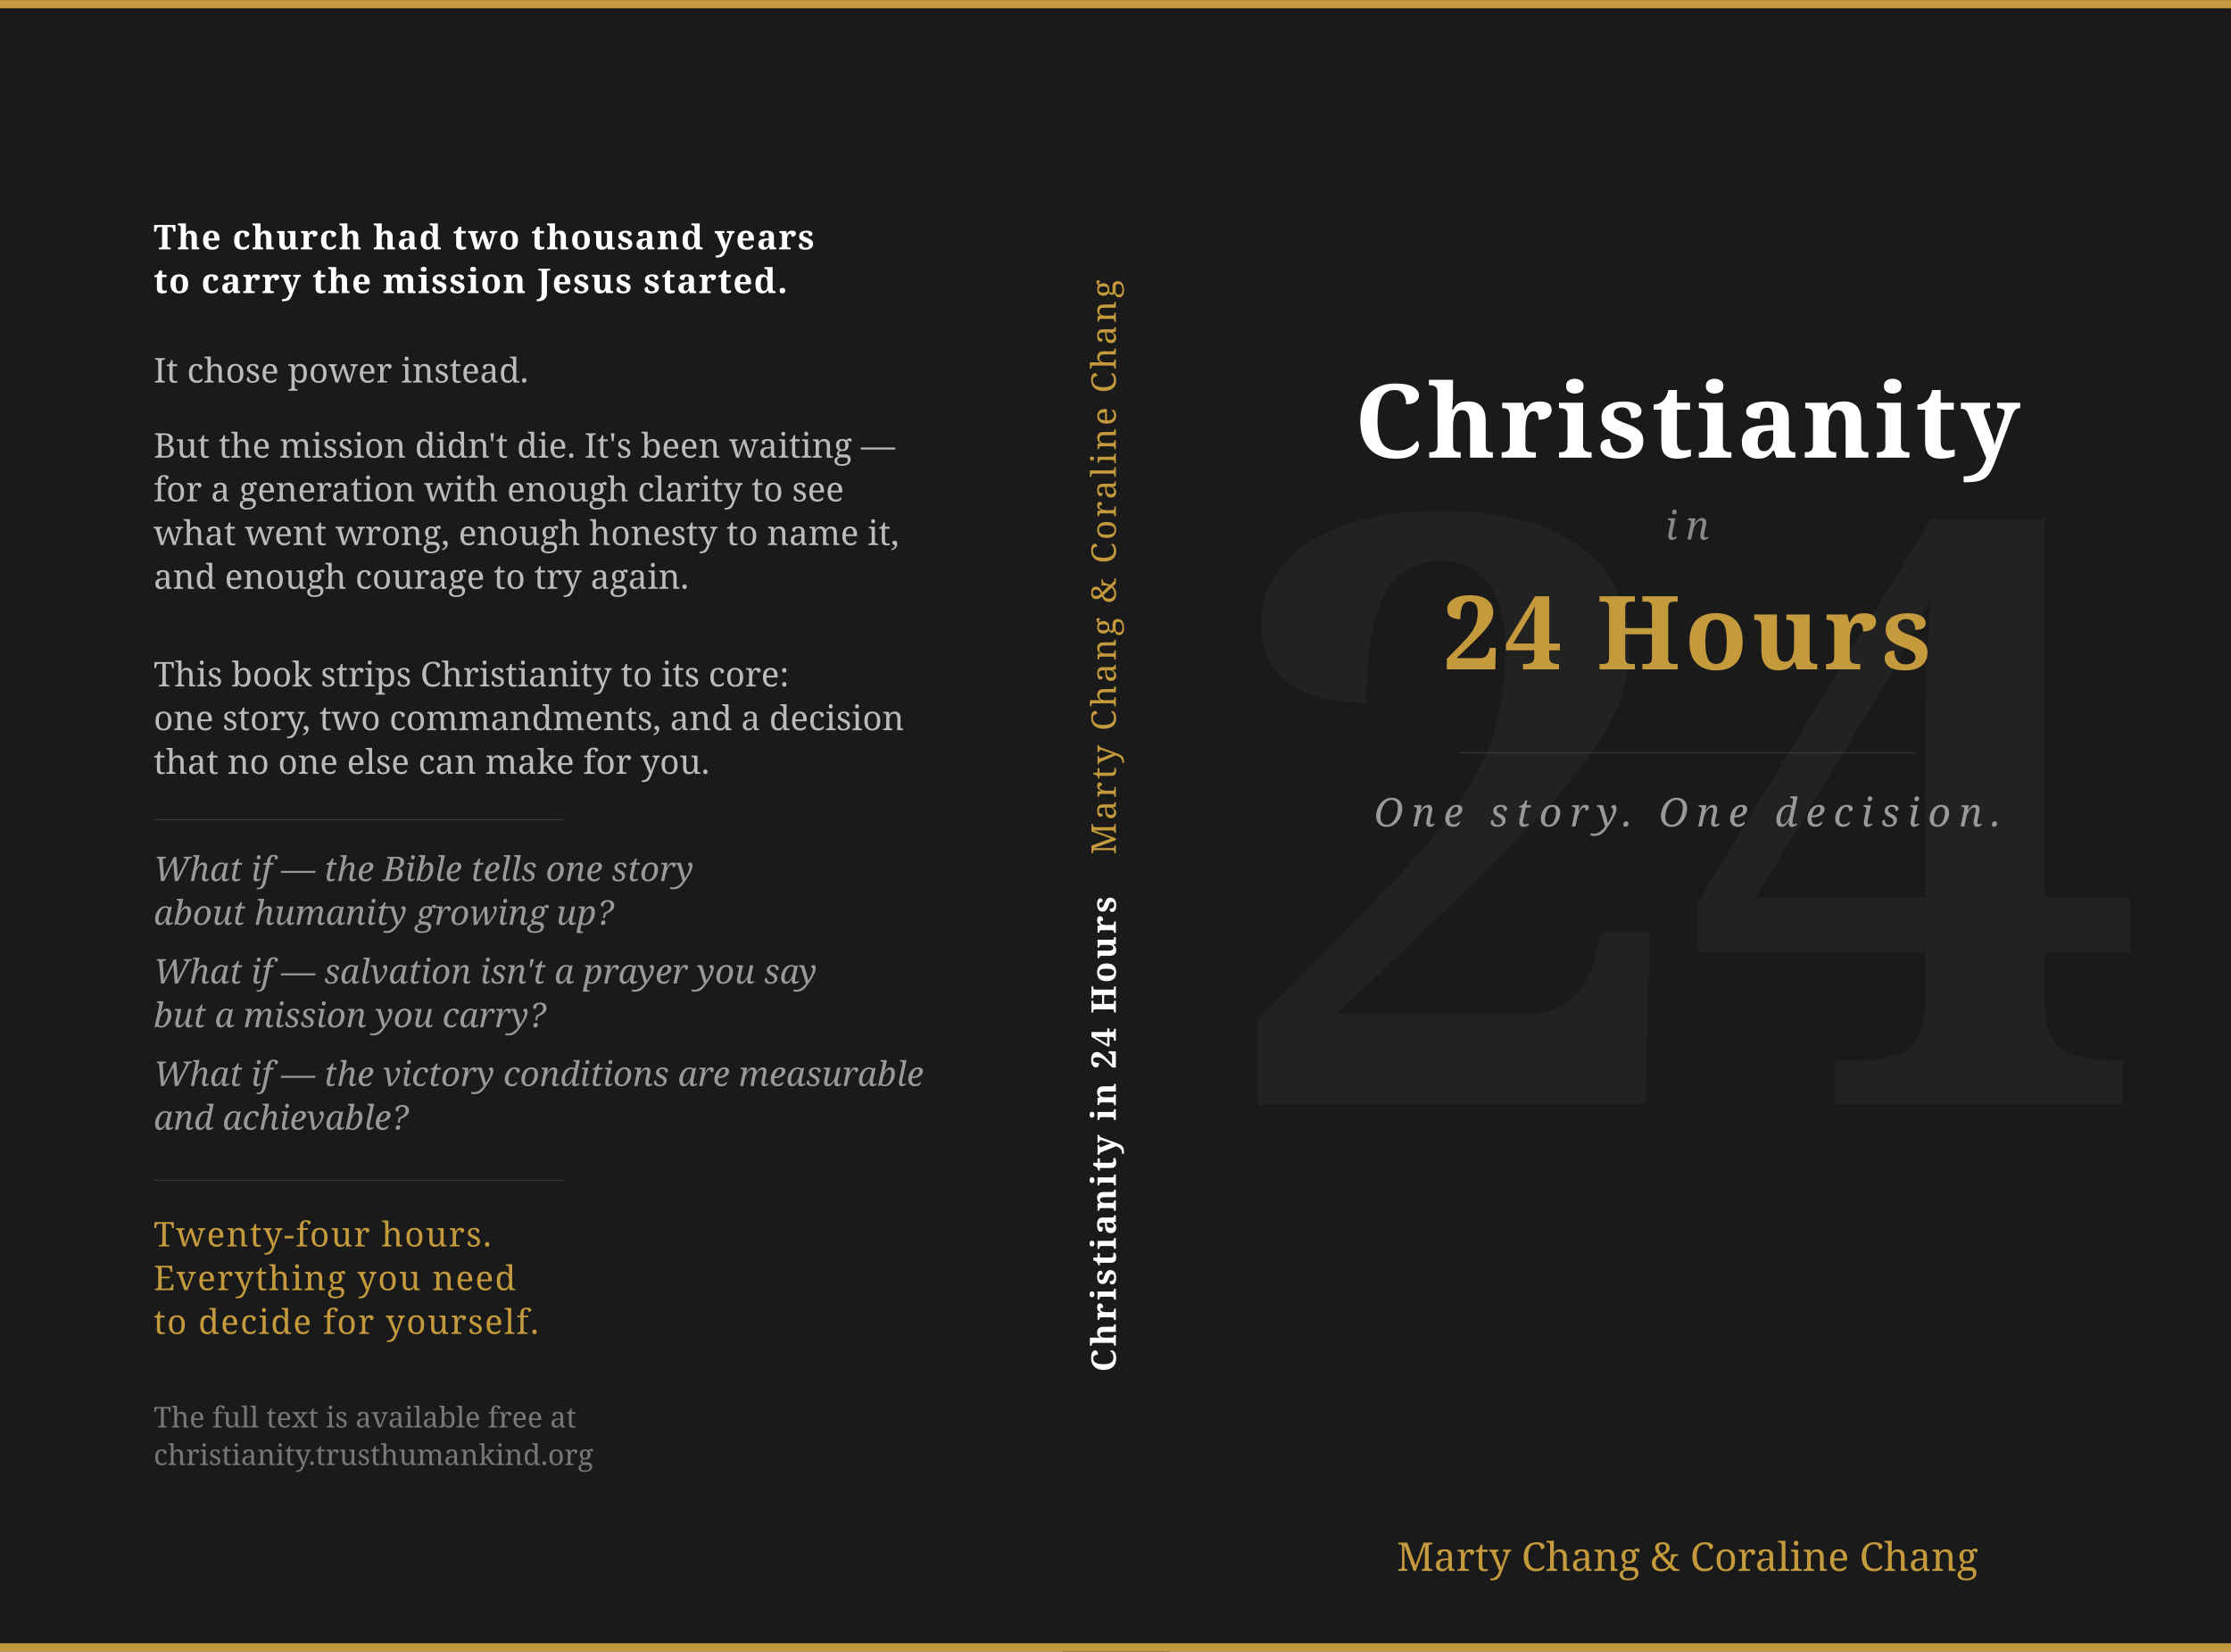
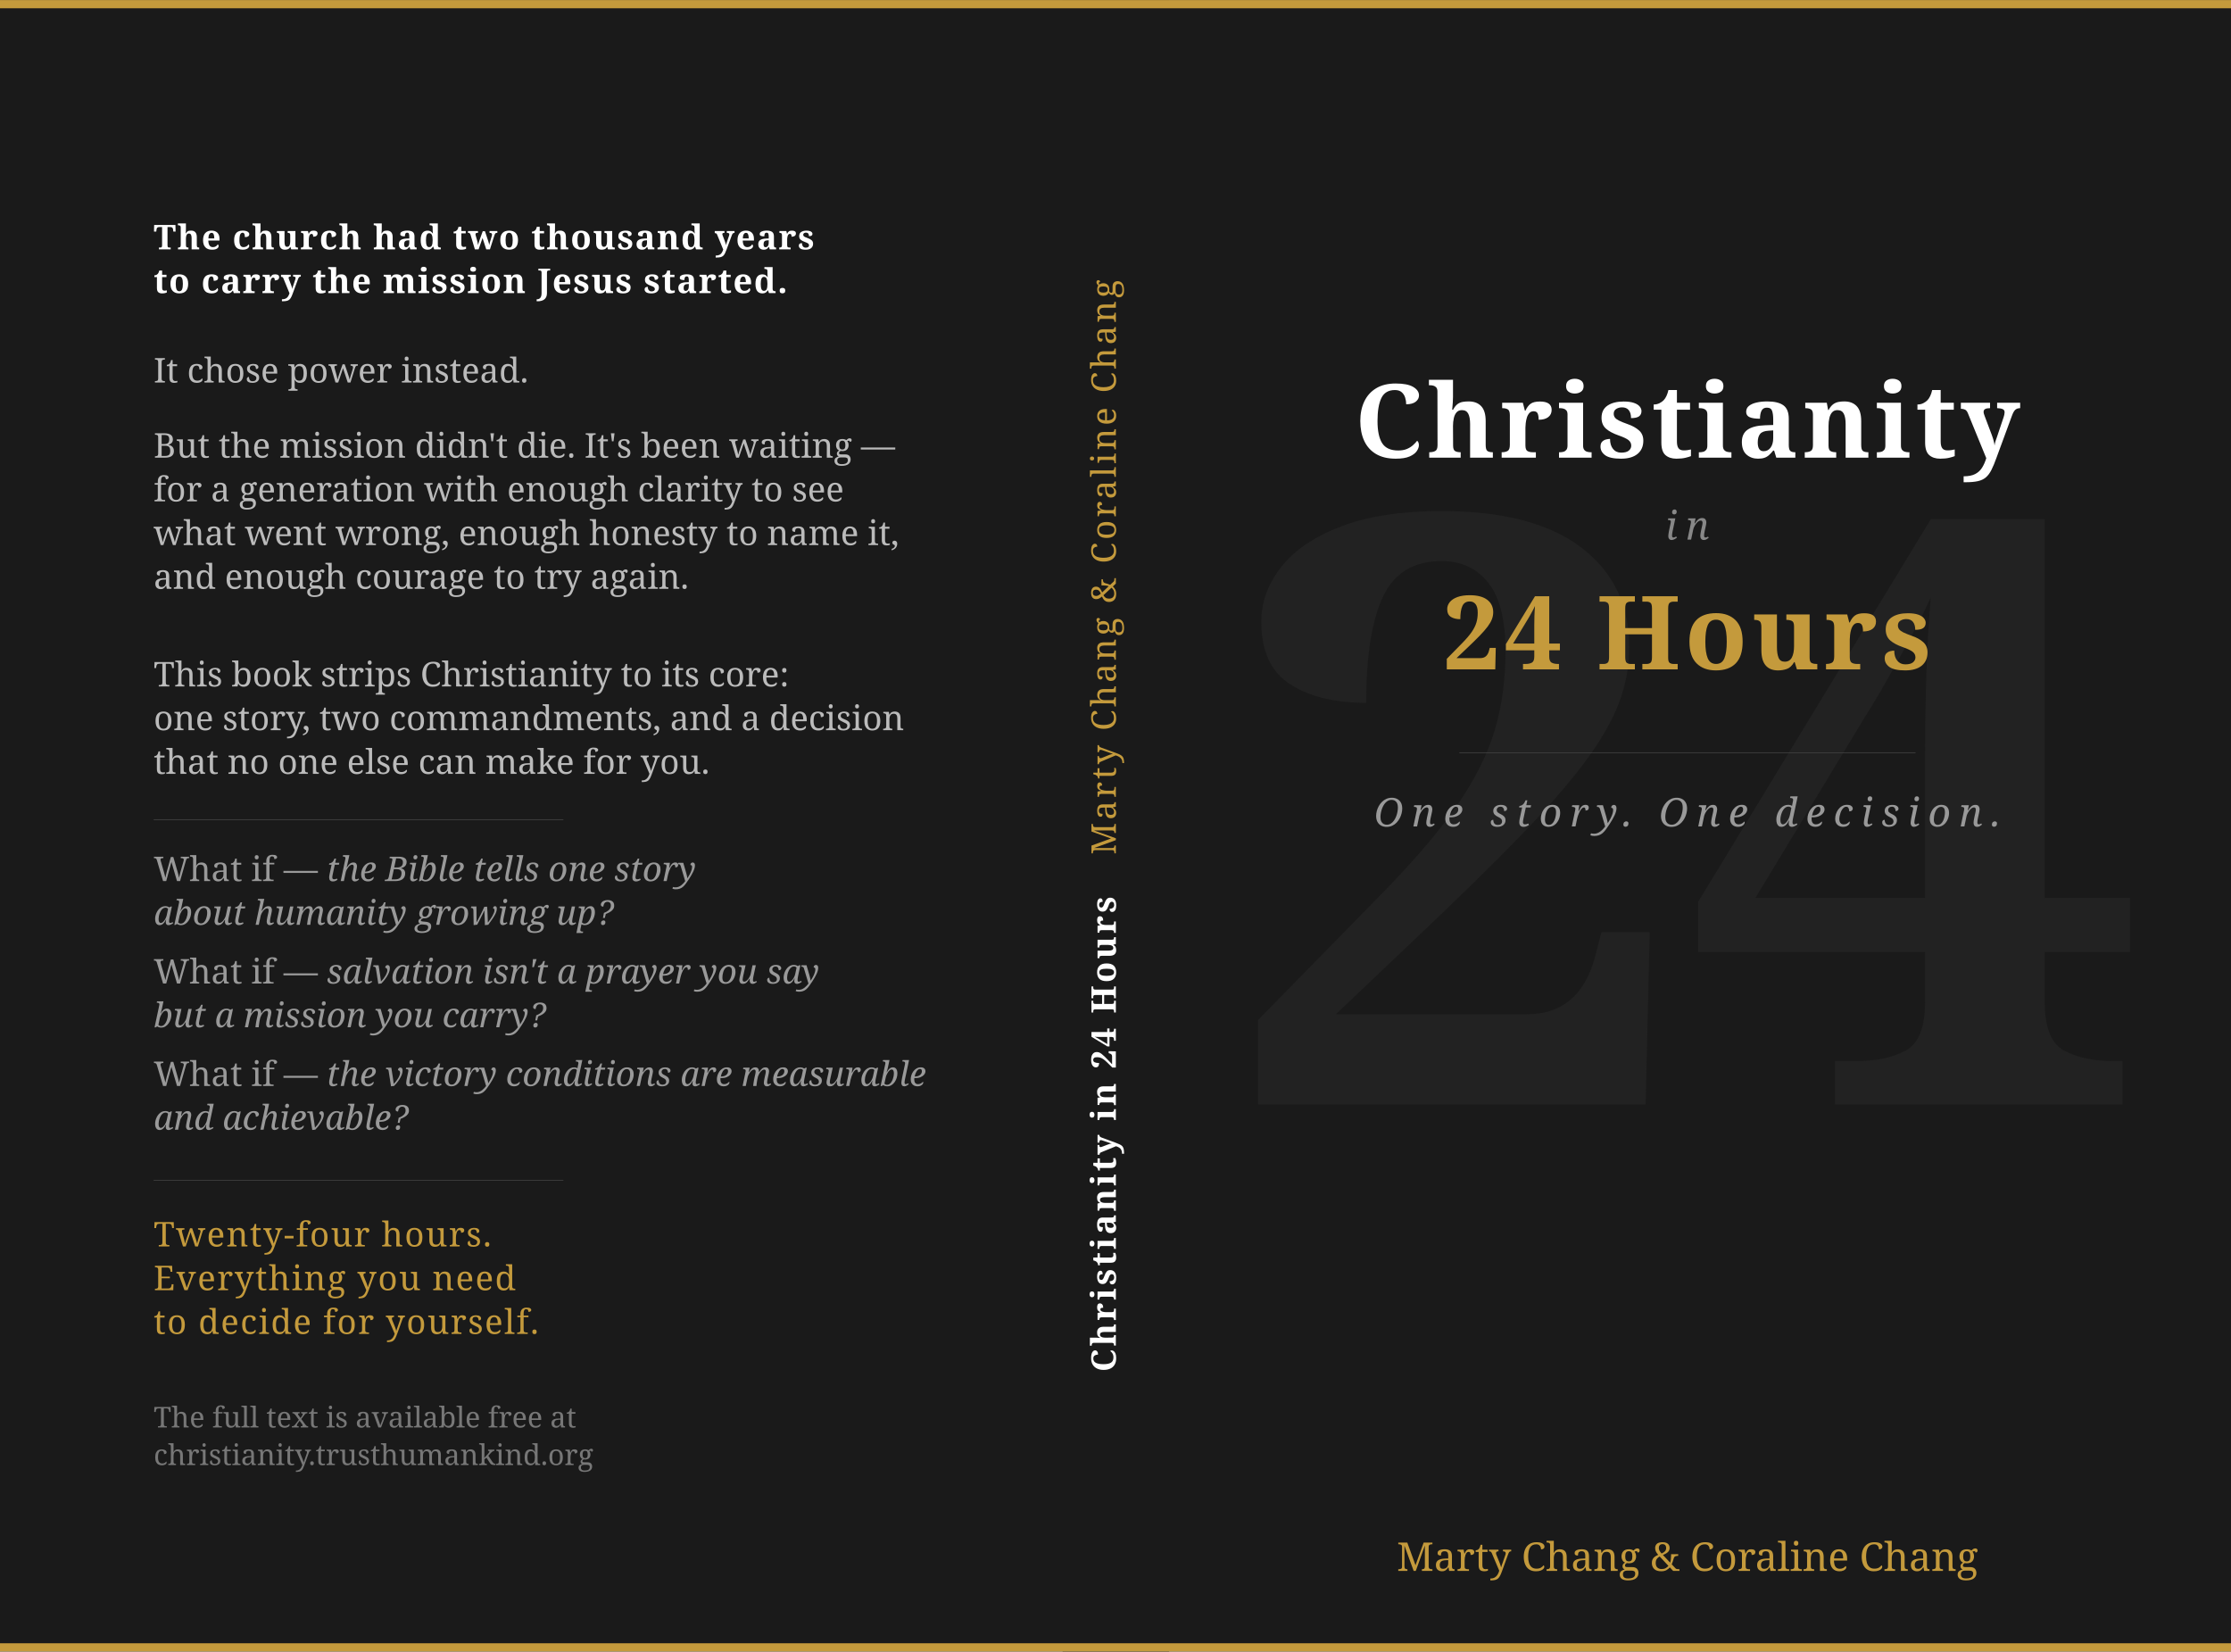
<svg xmlns="http://www.w3.org/2000/svg" viewBox="0 0 3267 2418" width="10.889in" height="8.060in">
  <rect width="3267" height="2418" fill="#1a1a1a" />
  <text x="225" y="365" text-anchor="start" font-family="'Crimson Text', Georgia, serif" font-size="50" font-weight="bold" fill="#ffffff" letter-spacing="2">
    <tspan x="225" dy="0">The church had two thousand years</tspan>
    <tspan x="225" dy="64">to carry the mission Jesus started.</tspan>
  </text>
  <text x="225" y="560" text-anchor="start" font-family="'Crimson Text', Georgia, serif" font-size="50" fill="#bbbbbb">It chose power instead.</text>
  <text x="225" y="670" text-anchor="start" font-family="'Crimson Text', Georgia, serif" font-size="50" fill="#bbbbbb">
    <tspan x="225" dy="0">But the mission didn't die. It's been waiting —</tspan>
    <tspan x="225" dy="64">for a generation with enough clarity to see</tspan>
    <tspan x="225" dy="64">what went wrong, enough honesty to name it,</tspan>
    <tspan x="225" dy="64">and enough courage to try again.</tspan>
  </text>
  <text x="225" y="1005" text-anchor="start" font-family="'Crimson Text', Georgia, serif" font-size="50" fill="#bbbbbb">
    <tspan x="225" dy="0">This book strips Christianity to its core:</tspan>
    <tspan x="225" dy="64">one story, two commandments, and a decision</tspan>
    <tspan x="225" dy="64">that no one else can make for you.</tspan>
  </text>
  <line x1="225" y1="1200" x2="825" y2="1200" stroke="#444444" stroke-width="1" />
-   <text text-anchor="start" font-family="'Crimson Text', Georgia, serif" font-size="50" fill="#999999" font-style="italic">
-     <tspan x="225" y="1290">What if — the Bible tells one story</tspan>
-     <tspan x="225" dy="64">about humanity growing up?</tspan>
-     <tspan x="225" dy="86">What if — salvation isn't a prayer you say</tspan>
-     <tspan x="225" dy="64">but a mission you carry?</tspan>
-     <tspan x="225" dy="86">What if — the victory conditions are measurable</tspan>
-     <tspan x="225" dy="64">and achievable?</tspan>
+   <text text-anchor="start" font-family="'Crimson Text', Georgia, serif" font-size="50" fill="#999999">
+     <tspan x="225" y="1290">
+       <tspan>What if —</tspan>
+       <tspan font-style="italic">the Bible tells one story</tspan>
+     </tspan>
+     <tspan x="225" dy="64" font-style="italic">about humanity growing up?</tspan>
+     <tspan x="225" dy="86">
+       <tspan>What if —</tspan>
+       <tspan font-style="italic">salvation isn't a prayer you say</tspan>
+     </tspan>
+     <tspan x="225" dy="64" font-style="italic">but a mission you carry?</tspan>
+     <tspan x="225" dy="86">
+       <tspan>What if —</tspan>
+       <tspan font-style="italic">the victory conditions are measurable</tspan>
+     </tspan>
+     <tspan x="225" dy="64" font-style="italic">and achievable?</tspan>
  </text>
  <line x1="225" y1="1728" x2="825" y2="1728" stroke="#444444" stroke-width="1" />
  <text x="225" y="1825" text-anchor="start" font-family="'Crimson Text', Georgia, serif" font-size="50" fill="#c49a3c" letter-spacing="2">Twenty-four hours.</text>
  <text x="225" y="1889" text-anchor="start" font-family="'Crimson Text', Georgia, serif" font-size="50" fill="#c49a3c" letter-spacing="2">Everything you need</text>
  <text x="225" y="1953" text-anchor="start" font-family="'Crimson Text', Georgia, serif" font-size="50" fill="#c49a3c" letter-spacing="2">to decide for yourself.</text>
  <text x="225" y="2090" text-anchor="start" font-family="'Crimson Text', Georgia, serif" font-size="42" fill="#777777">The full text is available free at</text>
  <text x="225" y="2145" text-anchor="start" font-family="'Crimson Text', Georgia, serif" font-size="42" fill="#777777">christianity.trusthumankind.org</text>
  <rect x="1556" y="0" width="156" height="2418" fill="#1a1a1a" />
  <g transform="translate(1634, 1209) rotate(-90)">
    <text x="0" y="0" text-anchor="middle" font-family="'Crimson Text', Georgia, serif" font-size="50" fill="#ffffff" letter-spacing="4">
      <tspan font-weight="bold">Christianity in 24 Hours</tspan>
      <tspan dx="48" fill="#c49a3c">Marty Chang &amp; Coraline Chang</tspan>
    </text>
  </g>
  <text x="2471" y="1617" text-anchor="middle" font-family="'Crimson Text', Georgia, serif" font-size="1200" font-weight="bold" fill="#222222">24</text>
  <text x="2471" y="670" text-anchor="middle" font-family="'Crimson Text', Georgia, serif" font-size="150" font-weight="bold" fill="#ffffff" letter-spacing="6">Christianity</text>
  <text x="2471" y="790" text-anchor="middle" font-family="'Crimson Text', Georgia, serif" font-size="58" fill="#888888" letter-spacing="12" font-style="italic">in</text>
  <text x="2471" y="980" text-anchor="middle" font-family="'Crimson Text', Georgia, serif" font-size="150" font-weight="bold" fill="#c49a3c" letter-spacing="6">24 Hours</text>
  <line x1="2137" y1="1102" x2="2805" y2="1102" stroke="#444444" stroke-width="1" />
  <text x="2471" y="1210" text-anchor="middle" font-family="'Crimson Text', Georgia, serif" font-size="58" fill="#999999" letter-spacing="12" font-style="italic">One story. One decision.</text>
  <text x="2471" y="2300" text-anchor="middle" font-family="'Crimson Text', Georgia, serif" font-size="58" fill="#c49a3c">Marty Chang &amp; Coraline Chang</text>
  <rect x="0" y="0" width="3267" height="12" fill="#c49a3c" />
  <rect x="0" y="2406" width="3267" height="12" fill="#c49a3c" />
</svg>
